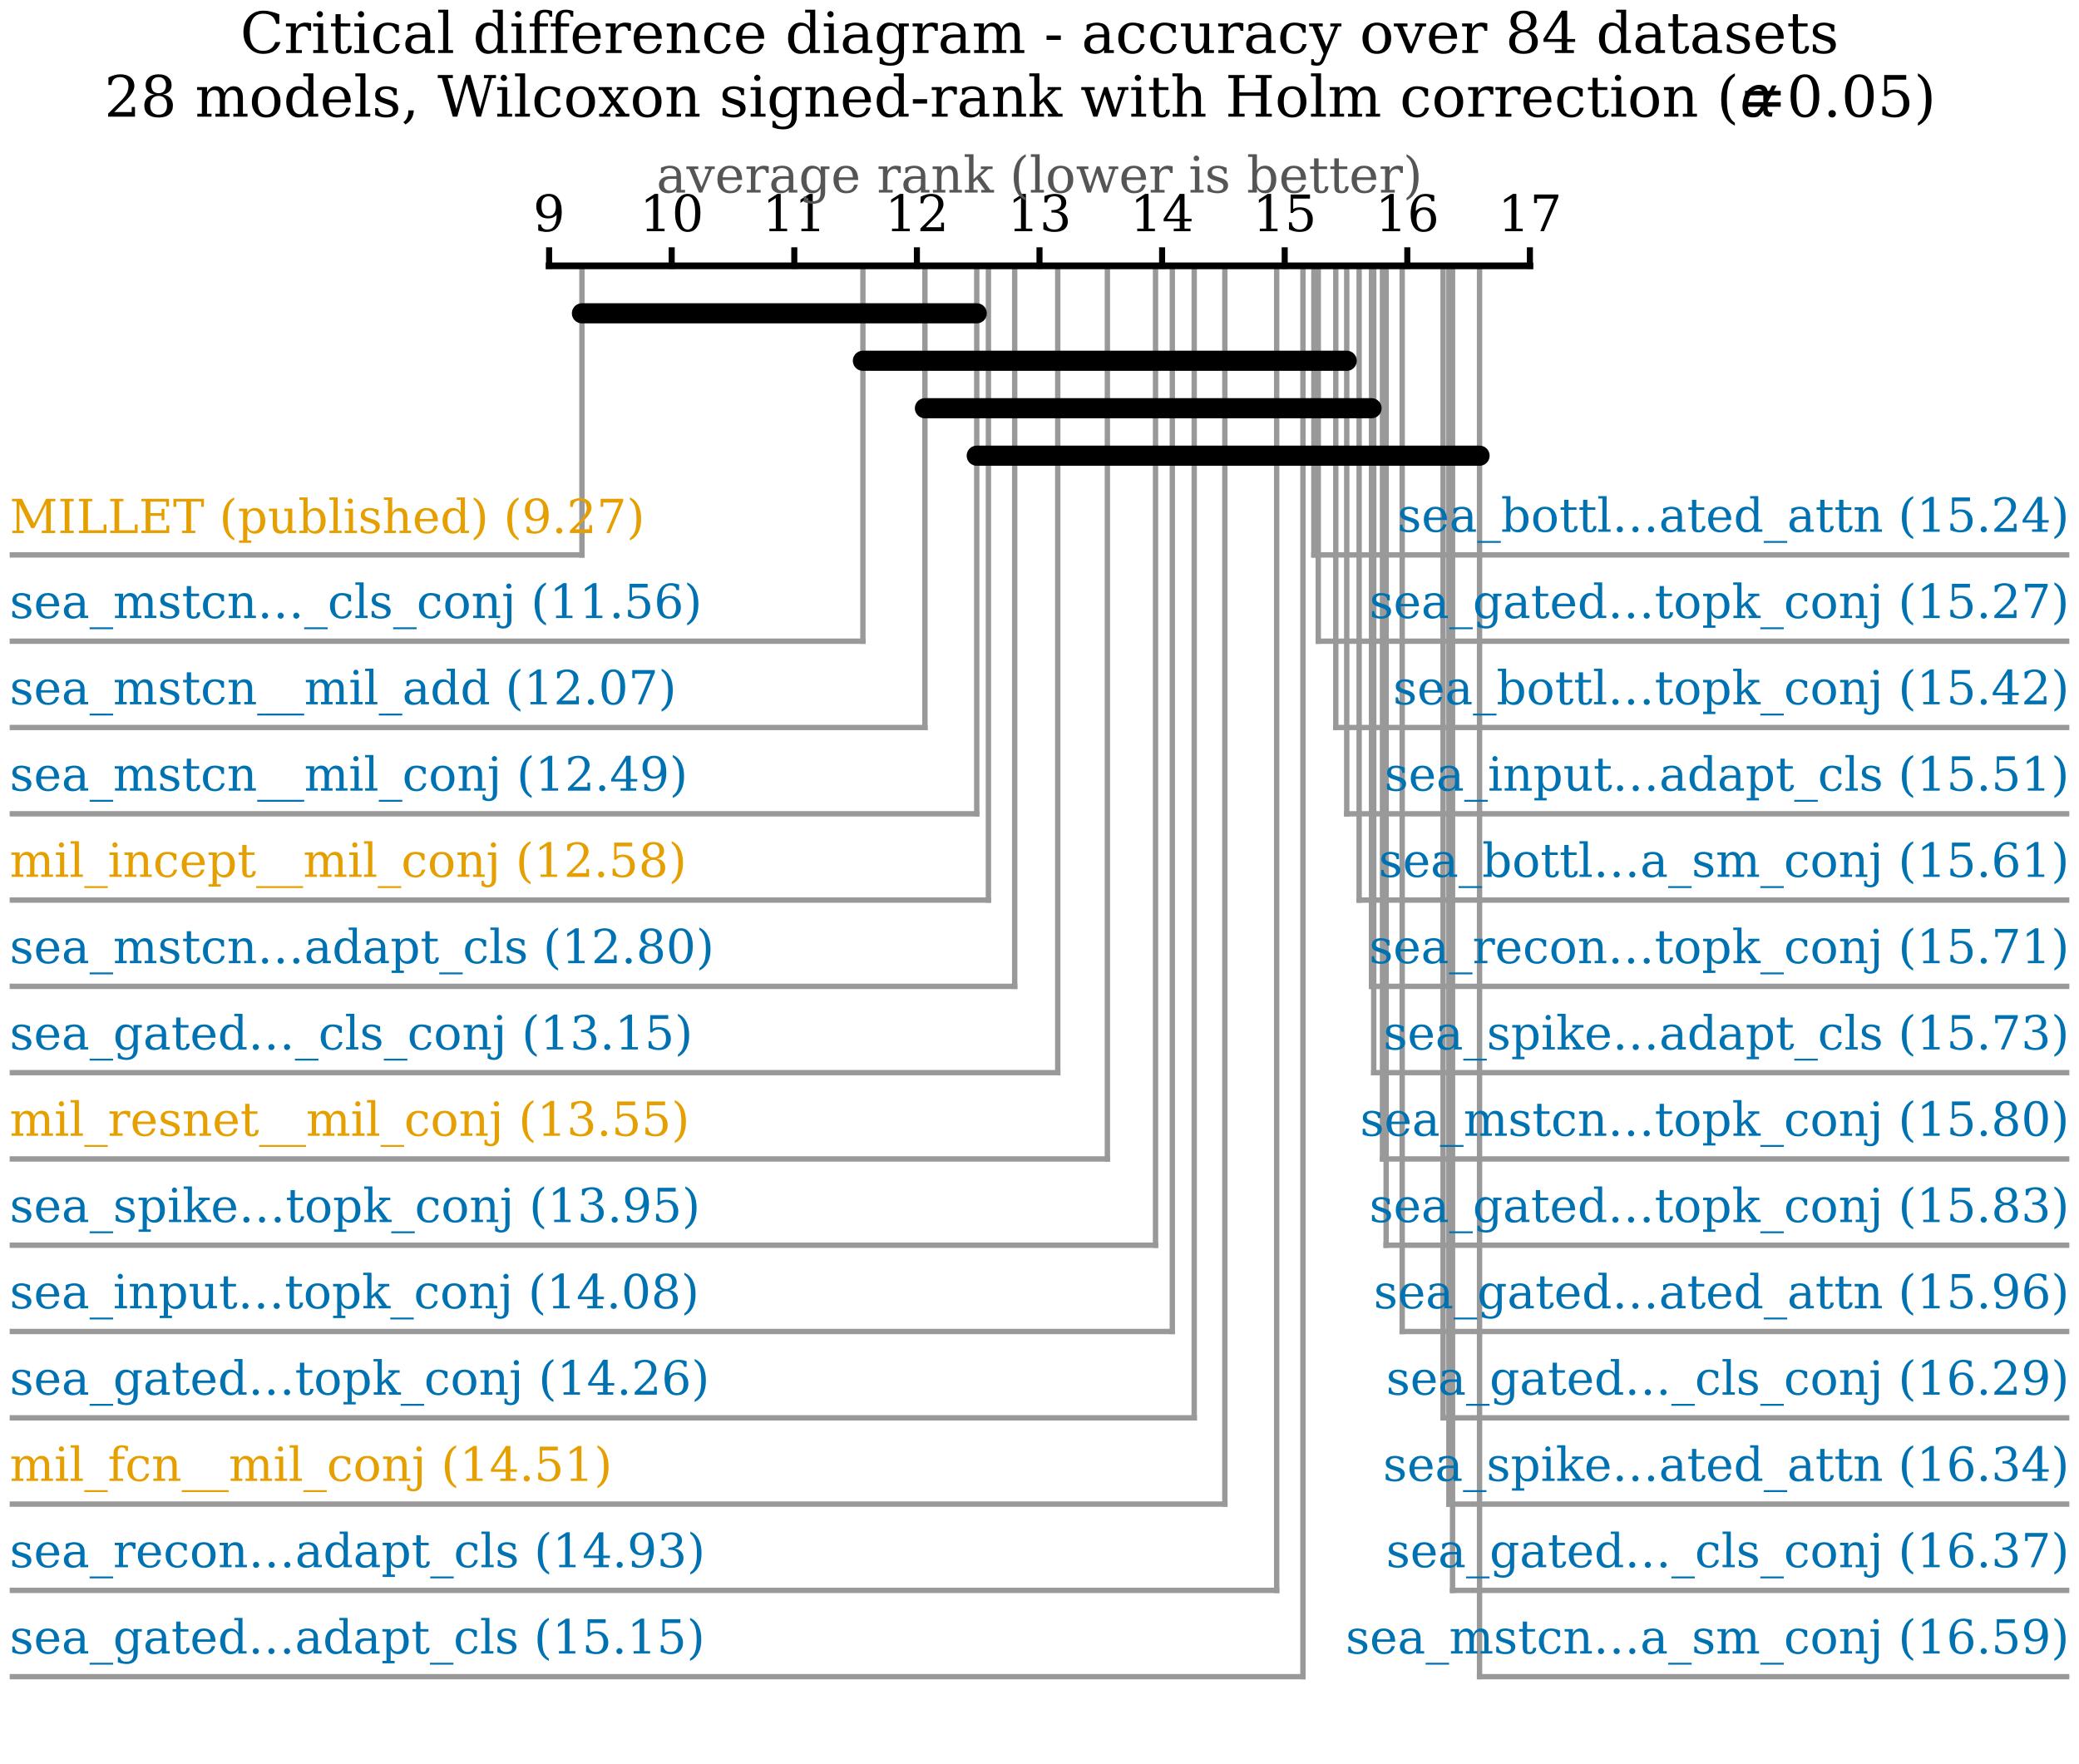
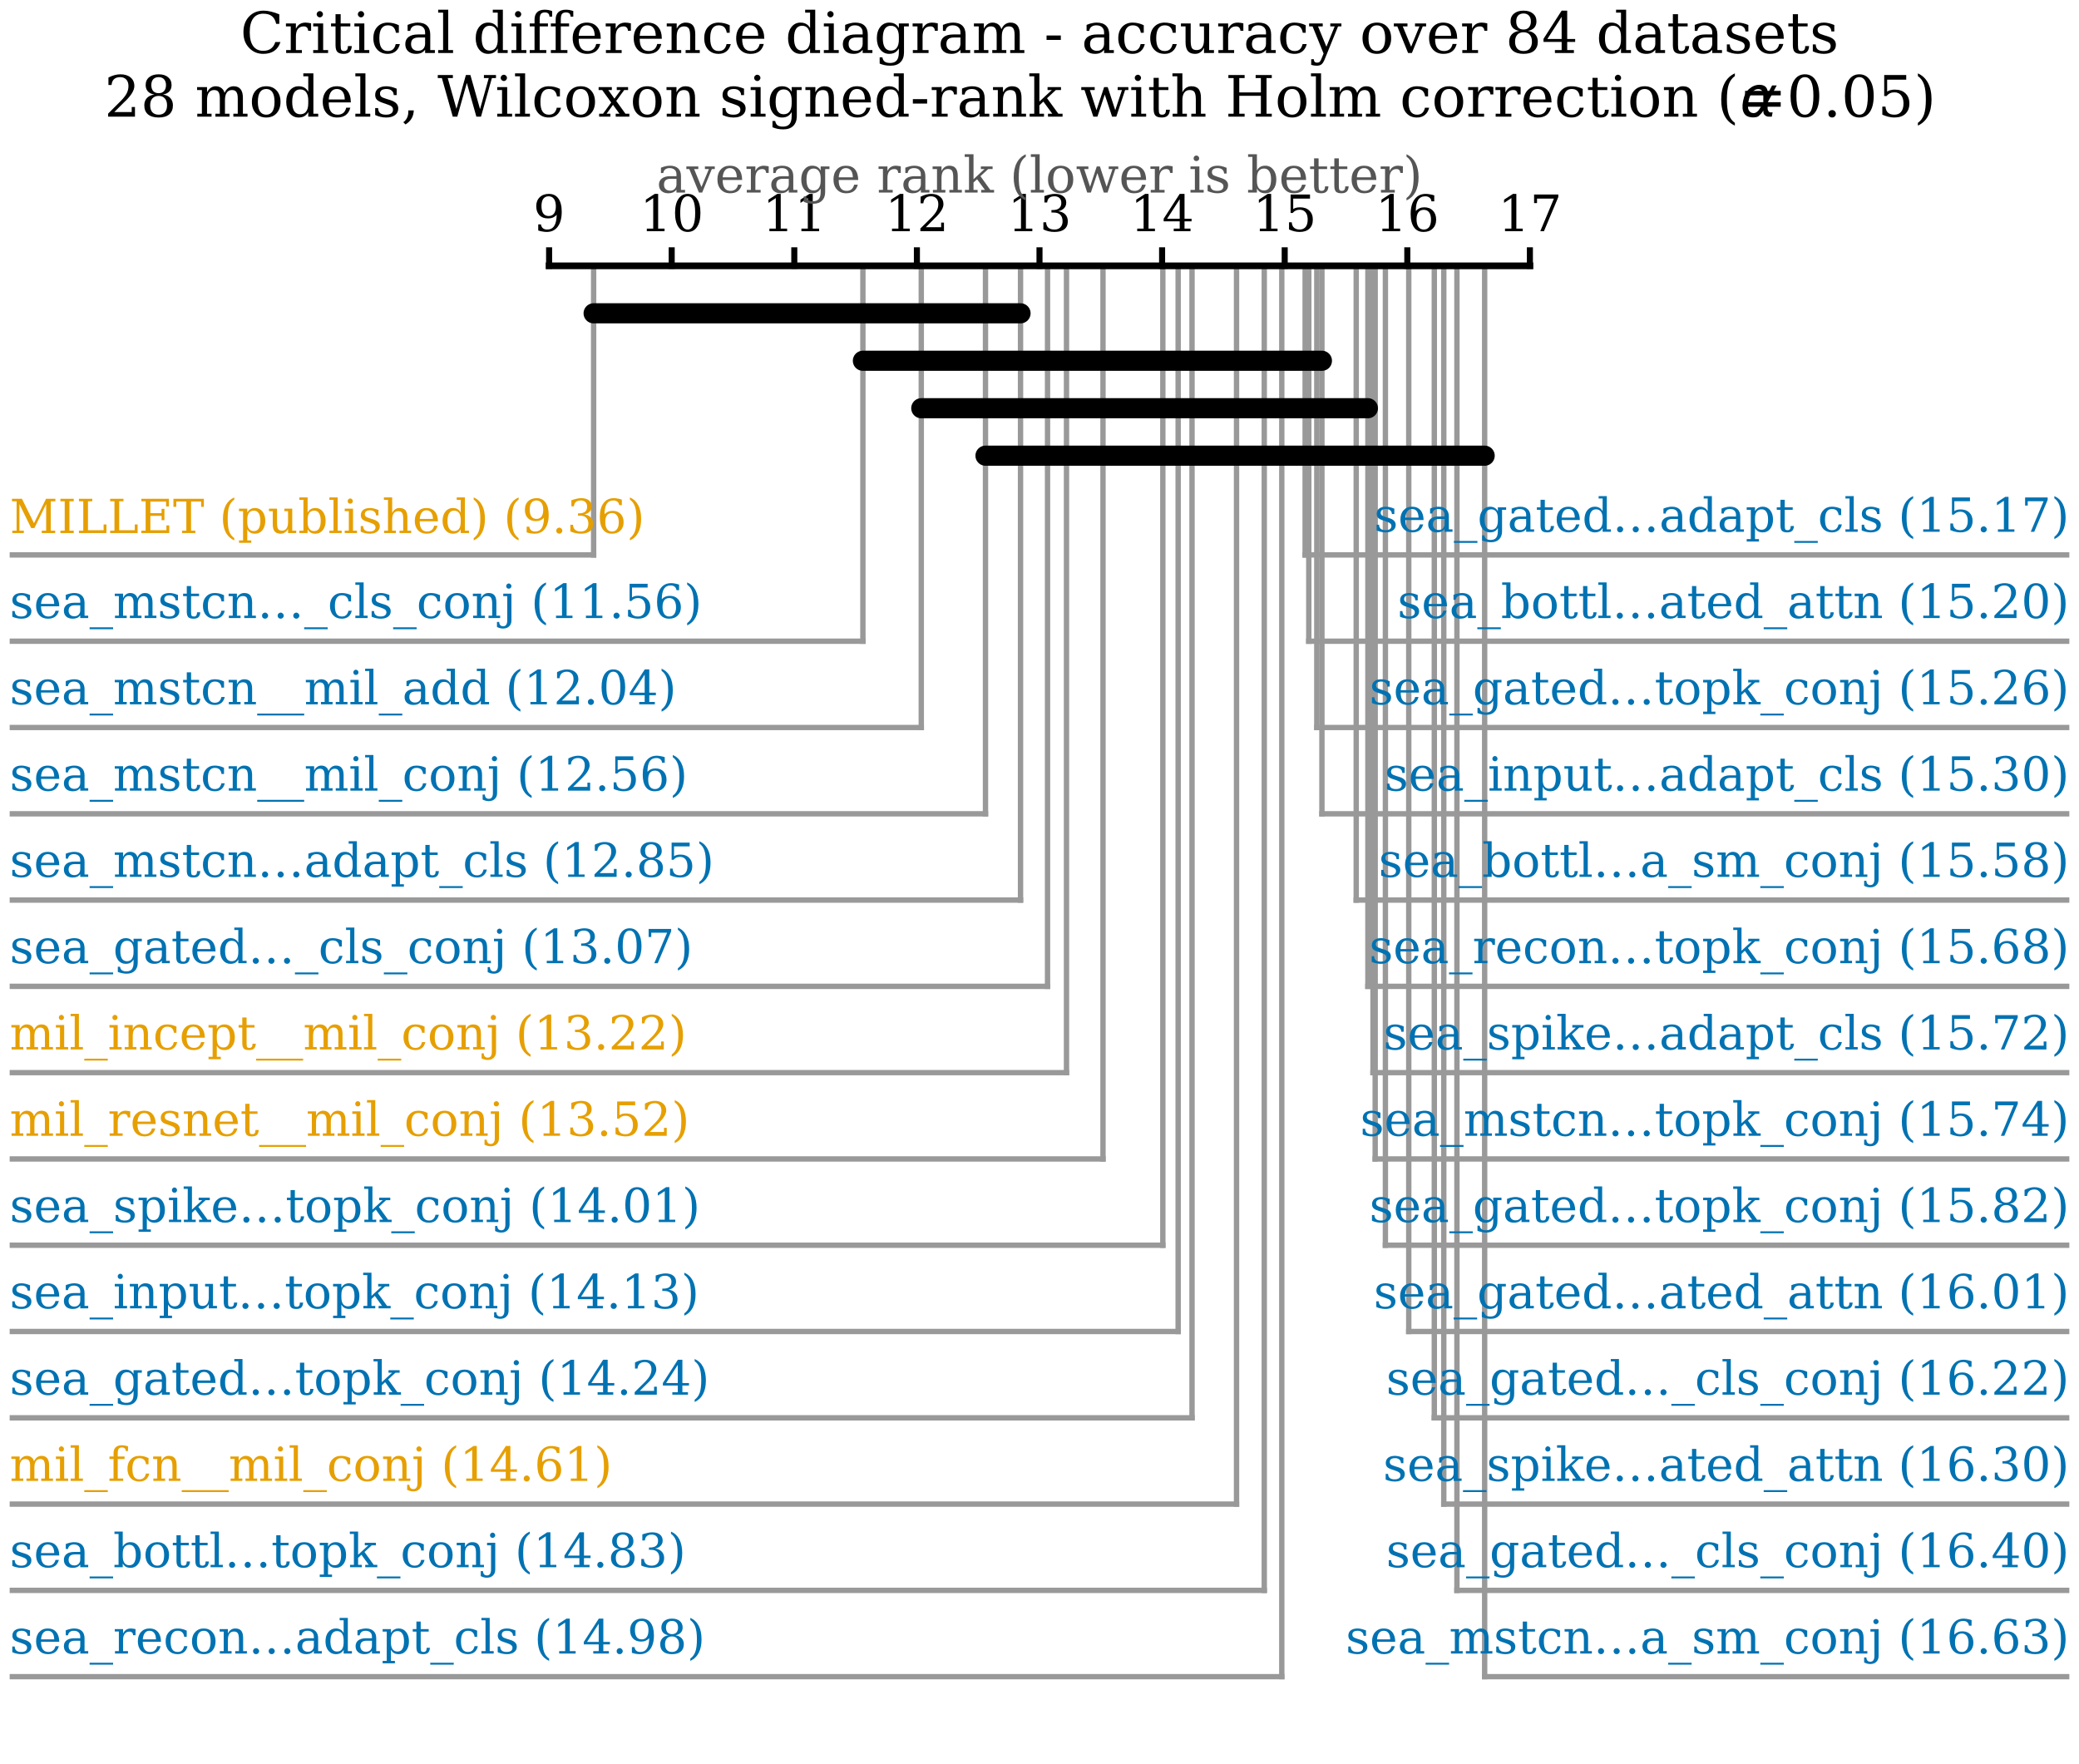
<svg xmlns="http://www.w3.org/2000/svg" width="309.78pt" height="262.817pt" viewBox="0 0 309.78 262.817" version="1.1">
  <defs>
    <style type="text/css">*{stroke-linejoin: round; stroke-linecap: butt}</style>
  </defs>
  <g id="figure_1">
    <g id="patch_1">
      <path d="M 0 262.817  L 309.78 262.817  L 309.78 0  L 0 0  z " style="fill: #ffffff" />
    </g>
    <g id="axes_1">
      <g id="line2d_1">
-         <path d="M 86.712 39.609  L 86.712 82.677  " clip-path="url(#p8769b4355b)" style="fill: none; stroke: #999999; stroke-width: 0.8; stroke-linecap: square" />
+         <path d="M 88.452 39.609  L 88.452 82.677  " clip-path="url(#p0902da78fd)" style="fill: none; stroke: #999999; stroke-width: 0.8; stroke-linecap: square" />
      </g>
      <g id="line2d_2">
-         <path d="M 86.712 82.677  L 1.44 82.677  " clip-path="url(#p8769b4355b)" style="fill: none; stroke: #999999; stroke-width: 0.8; stroke-linecap: square" />
+         <path d="M 88.452 82.677  L 1.44 82.677  " clip-path="url(#p0902da78fd)" style="fill: none; stroke: #999999; stroke-width: 0.8; stroke-linecap: square" />
      </g>
      <g id="line2d_3">
-         <path d="M 128.576 39.609  L 128.576 95.533  " clip-path="url(#p8769b4355b)" style="fill: none; stroke: #999999; stroke-width: 0.8; stroke-linecap: square" />
+         <path d="M 128.576 39.609  L 128.576 95.533  " clip-path="url(#p0902da78fd)" style="fill: none; stroke: #999999; stroke-width: 0.8; stroke-linecap: square" />
      </g>
      <g id="line2d_4">
-         <path d="M 128.576 95.533  L 1.44 95.533  " clip-path="url(#p8769b4355b)" style="fill: none; stroke: #999999; stroke-width: 0.8; stroke-linecap: square" />
+         <path d="M 128.576 95.533  L 1.44 95.533  " clip-path="url(#p0902da78fd)" style="fill: none; stroke: #999999; stroke-width: 0.8; stroke-linecap: square" />
      </g>
      <g id="line2d_5">
-         <path d="M 137.818 39.609  L 137.818 108.389  " clip-path="url(#p8769b4355b)" style="fill: none; stroke: #999999; stroke-width: 0.8; stroke-linecap: square" />
+         <path d="M 137.275 39.609  L 137.275 108.389  " clip-path="url(#p0902da78fd)" style="fill: none; stroke: #999999; stroke-width: 0.8; stroke-linecap: square" />
      </g>
      <g id="line2d_6">
-         <path d="M 137.818 108.389  L 1.44 108.389  " clip-path="url(#p8769b4355b)" style="fill: none; stroke: #999999; stroke-width: 0.8; stroke-linecap: square" />
+         <path d="M 137.275 108.389  L 1.44 108.389  " clip-path="url(#p0902da78fd)" style="fill: none; stroke: #999999; stroke-width: 0.8; stroke-linecap: square" />
      </g>
      <g id="line2d_7">
-         <path d="M 145.539 39.609  L 145.539 121.246  " clip-path="url(#p8769b4355b)" style="fill: none; stroke: #999999; stroke-width: 0.8; stroke-linecap: square" />
+         <path d="M 146.843 39.609  L 146.843 121.246  " clip-path="url(#p0902da78fd)" style="fill: none; stroke: #999999; stroke-width: 0.8; stroke-linecap: square" />
      </g>
      <g id="line2d_8">
-         <path d="M 145.539 121.246  L 1.44 121.246  " clip-path="url(#p8769b4355b)" style="fill: none; stroke: #999999; stroke-width: 0.8; stroke-linecap: square" />
+         <path d="M 146.843 121.246  L 1.44 121.246  " clip-path="url(#p0902da78fd)" style="fill: none; stroke: #999999; stroke-width: 0.8; stroke-linecap: square" />
      </g>
      <g id="line2d_9">
-         <path d="M 147.278 39.609  L 147.278 134.102  " clip-path="url(#p8769b4355b)" style="fill: none; stroke: #999999; stroke-width: 0.8; stroke-linecap: square" />
+         <path d="M 152.063 39.609  L 152.063 134.102  " clip-path="url(#p0902da78fd)" style="fill: none; stroke: #999999; stroke-width: 0.8; stroke-linecap: square" />
      </g>
      <g id="line2d_10">
-         <path d="M 147.278 134.102  L 1.44 134.102  " clip-path="url(#p8769b4355b)" style="fill: none; stroke: #999999; stroke-width: 0.8; stroke-linecap: square" />
+         <path d="M 152.063 134.102  L 1.44 134.102  " clip-path="url(#p0902da78fd)" style="fill: none; stroke: #999999; stroke-width: 0.8; stroke-linecap: square" />
      </g>
      <g id="line2d_11">
-         <path d="M 151.193 39.609  L 151.193 146.958  " clip-path="url(#p8769b4355b)" style="fill: none; stroke: #999999; stroke-width: 0.8; stroke-linecap: square" />
+         <path d="M 156.086 39.609  L 156.086 146.958  " clip-path="url(#p0902da78fd)" style="fill: none; stroke: #999999; stroke-width: 0.8; stroke-linecap: square" />
      </g>
      <g id="line2d_12">
-         <path d="M 151.193 146.958  L 1.44 146.958  " clip-path="url(#p8769b4355b)" style="fill: none; stroke: #999999; stroke-width: 0.8; stroke-linecap: square" />
+         <path d="M 156.086 146.958  L 1.44 146.958  " clip-path="url(#p0902da78fd)" style="fill: none; stroke: #999999; stroke-width: 0.8; stroke-linecap: square" />
      </g>
      <g id="line2d_13">
-         <path d="M 157.608 39.609  L 157.608 159.814  " clip-path="url(#p8769b4355b)" style="fill: none; stroke: #999999; stroke-width: 0.8; stroke-linecap: square" />
+         <path d="M 158.913 39.609  L 158.913 159.814  " clip-path="url(#p0902da78fd)" style="fill: none; stroke: #999999; stroke-width: 0.8; stroke-linecap: square" />
      </g>
      <g id="line2d_14">
-         <path d="M 157.608 159.814  L 1.44 159.814  " clip-path="url(#p8769b4355b)" style="fill: none; stroke: #999999; stroke-width: 0.8; stroke-linecap: square" />
+         <path d="M 158.913 159.814  L 1.44 159.814  " clip-path="url(#p0902da78fd)" style="fill: none; stroke: #999999; stroke-width: 0.8; stroke-linecap: square" />
      </g>
      <g id="line2d_15">
-         <path d="M 165.003 39.609  L 165.003 172.67  " clip-path="url(#p8769b4355b)" style="fill: none; stroke: #999999; stroke-width: 0.8; stroke-linecap: square" />
+         <path d="M 164.35 39.609  L 164.35 172.67  " clip-path="url(#p0902da78fd)" style="fill: none; stroke: #999999; stroke-width: 0.8; stroke-linecap: square" />
      </g>
      <g id="line2d_16">
-         <path d="M 165.003 172.67  L 1.44 172.67  " clip-path="url(#p8769b4355b)" style="fill: none; stroke: #999999; stroke-width: 0.8; stroke-linecap: square" />
+         <path d="M 164.35 172.67  L 1.44 172.67  " clip-path="url(#p0902da78fd)" style="fill: none; stroke: #999999; stroke-width: 0.8; stroke-linecap: square" />
      </g>
      <g id="line2d_17">
-         <path d="M 172.179 39.609  L 172.179 185.526  " clip-path="url(#p8769b4355b)" style="fill: none; stroke: #999999; stroke-width: 0.8; stroke-linecap: square" />
+         <path d="M 173.267 39.609  L 173.267 185.526  " clip-path="url(#p0902da78fd)" style="fill: none; stroke: #999999; stroke-width: 0.8; stroke-linecap: square" />
      </g>
      <g id="line2d_18">
-         <path d="M 172.179 185.526  L 1.44 185.526  " clip-path="url(#p8769b4355b)" style="fill: none; stroke: #999999; stroke-width: 0.8; stroke-linecap: square" />
+         <path d="M 173.267 185.526  L 1.44 185.526  " clip-path="url(#p0902da78fd)" style="fill: none; stroke: #999999; stroke-width: 0.8; stroke-linecap: square" />
      </g>
      <g id="line2d_19">
-         <path d="M 174.68 39.609  L 174.68 198.382  " clip-path="url(#p8769b4355b)" style="fill: none; stroke: #999999; stroke-width: 0.8; stroke-linecap: square" />
+         <path d="M 175.55 39.609  L 175.55 198.382  " clip-path="url(#p0902da78fd)" style="fill: none; stroke: #999999; stroke-width: 0.8; stroke-linecap: square" />
      </g>
      <g id="line2d_20">
-         <path d="M 174.68 198.382  L 1.44 198.382  " clip-path="url(#p8769b4355b)" style="fill: none; stroke: #999999; stroke-width: 0.8; stroke-linecap: square" />
+         <path d="M 175.55 198.382  L 1.44 198.382  " clip-path="url(#p0902da78fd)" style="fill: none; stroke: #999999; stroke-width: 0.8; stroke-linecap: square" />
      </g>
      <g id="line2d_21">
-         <path d="M 177.942 39.609  L 177.942 211.238  " clip-path="url(#p8769b4355b)" style="fill: none; stroke: #999999; stroke-width: 0.8; stroke-linecap: square" />
+         <path d="M 177.616 39.609  L 177.616 211.238  " clip-path="url(#p0902da78fd)" style="fill: none; stroke: #999999; stroke-width: 0.8; stroke-linecap: square" />
      </g>
      <g id="line2d_22">
-         <path d="M 177.942 211.238  L 1.44 211.238  " clip-path="url(#p8769b4355b)" style="fill: none; stroke: #999999; stroke-width: 0.8; stroke-linecap: square" />
+         <path d="M 177.616 211.238  L 1.44 211.238  " clip-path="url(#p0902da78fd)" style="fill: none; stroke: #999999; stroke-width: 0.8; stroke-linecap: square" />
      </g>
      <g id="line2d_23">
-         <path d="M 182.509 39.609  L 182.509 224.094  " clip-path="url(#p8769b4355b)" style="fill: none; stroke: #999999; stroke-width: 0.8; stroke-linecap: square" />
+         <path d="M 184.249 39.609  L 184.249 224.094  " clip-path="url(#p0902da78fd)" style="fill: none; stroke: #999999; stroke-width: 0.8; stroke-linecap: square" />
      </g>
      <g id="line2d_24">
-         <path d="M 182.509 224.094  L 1.44 224.094  " clip-path="url(#p8769b4355b)" style="fill: none; stroke: #999999; stroke-width: 0.8; stroke-linecap: square" />
+         <path d="M 184.249 224.094  L 1.44 224.094  " clip-path="url(#p0902da78fd)" style="fill: none; stroke: #999999; stroke-width: 0.8; stroke-linecap: square" />
      </g>
      <g id="line2d_25">
-         <path d="M 190.23 39.609  L 190.23 236.95  " clip-path="url(#p8769b4355b)" style="fill: none; stroke: #999999; stroke-width: 0.8; stroke-linecap: square" />
+         <path d="M 188.381 39.609  L 188.381 236.95  " clip-path="url(#p0902da78fd)" style="fill: none; stroke: #999999; stroke-width: 0.8; stroke-linecap: square" />
      </g>
      <g id="line2d_26">
-         <path d="M 190.23 236.95  L 1.44 236.95  " clip-path="url(#p8769b4355b)" style="fill: none; stroke: #999999; stroke-width: 0.8; stroke-linecap: square" />
+         <path d="M 188.381 236.95  L 1.44 236.95  " clip-path="url(#p0902da78fd)" style="fill: none; stroke: #999999; stroke-width: 0.8; stroke-linecap: square" />
      </g>
      <g id="line2d_27">
-         <path d="M 194.144 39.609  L 194.144 249.806  " clip-path="url(#p8769b4355b)" style="fill: none; stroke: #999999; stroke-width: 0.8; stroke-linecap: square" />
+         <path d="M 190.991 39.609  L 190.991 249.806  " clip-path="url(#p0902da78fd)" style="fill: none; stroke: #999999; stroke-width: 0.8; stroke-linecap: square" />
      </g>
      <g id="line2d_28">
-         <path d="M 194.144 249.806  L 1.44 249.806  " clip-path="url(#p8769b4355b)" style="fill: none; stroke: #999999; stroke-width: 0.8; stroke-linecap: square" />
+         <path d="M 190.991 249.806  L 1.44 249.806  " clip-path="url(#p0902da78fd)" style="fill: none; stroke: #999999; stroke-width: 0.8; stroke-linecap: square" />
      </g>
      <g id="line2d_29">
-         <path d="M 195.775 39.609  L 195.775 82.677  " clip-path="url(#p8769b4355b)" style="fill: none; stroke: #999999; stroke-width: 0.8; stroke-linecap: square" />
+         <path d="M 194.47 39.609  L 194.47 82.677  " clip-path="url(#p0902da78fd)" style="fill: none; stroke: #999999; stroke-width: 0.8; stroke-linecap: square" />
      </g>
      <g id="line2d_30">
-         <path d="M 195.775 82.677  L 308.34 82.677  " clip-path="url(#p8769b4355b)" style="fill: none; stroke: #999999; stroke-width: 0.8; stroke-linecap: square" />
+         <path d="M 194.47 82.677  L 308.34 82.677  " clip-path="url(#p0902da78fd)" style="fill: none; stroke: #999999; stroke-width: 0.8; stroke-linecap: square" />
      </g>
      <g id="line2d_31">
-         <path d="M 196.428 39.609  L 196.428 95.533  " clip-path="url(#p8769b4355b)" style="fill: none; stroke: #999999; stroke-width: 0.8; stroke-linecap: square" />
+         <path d="M 195.014 39.609  L 195.014 95.533  " clip-path="url(#p0902da78fd)" style="fill: none; stroke: #999999; stroke-width: 0.8; stroke-linecap: square" />
      </g>
      <g id="line2d_32">
-         <path d="M 196.428 95.533  L 308.34 95.533  " clip-path="url(#p8769b4355b)" style="fill: none; stroke: #999999; stroke-width: 0.8; stroke-linecap: square" />
+         <path d="M 195.014 95.533  L 308.34 95.533  " clip-path="url(#p0902da78fd)" style="fill: none; stroke: #999999; stroke-width: 0.8; stroke-linecap: square" />
      </g>
      <g id="line2d_33">
-         <path d="M 199.037 39.609  L 199.037 108.389  " clip-path="url(#p8769b4355b)" style="fill: none; stroke: #999999; stroke-width: 0.8; stroke-linecap: square" />
+         <path d="M 196.21 39.609  L 196.21 108.389  " clip-path="url(#p0902da78fd)" style="fill: none; stroke: #999999; stroke-width: 0.8; stroke-linecap: square" />
      </g>
      <g id="line2d_34">
-         <path d="M 199.037 108.389  L 308.34 108.389  " clip-path="url(#p8769b4355b)" style="fill: none; stroke: #999999; stroke-width: 0.8; stroke-linecap: square" />
+         <path d="M 196.21 108.389  L 308.34 108.389  " clip-path="url(#p0902da78fd)" style="fill: none; stroke: #999999; stroke-width: 0.8; stroke-linecap: square" />
      </g>
      <g id="line2d_35">
-         <path d="M 200.668 39.609  L 200.668 121.246  " clip-path="url(#p8769b4355b)" style="fill: none; stroke: #999999; stroke-width: 0.8; stroke-linecap: square" />
+         <path d="M 196.971 39.609  L 196.971 121.246  " clip-path="url(#p0902da78fd)" style="fill: none; stroke: #999999; stroke-width: 0.8; stroke-linecap: square" />
      </g>
      <g id="line2d_36">
-         <path d="M 200.668 121.246  L 308.34 121.246  " clip-path="url(#p8769b4355b)" style="fill: none; stroke: #999999; stroke-width: 0.8; stroke-linecap: square" />
+         <path d="M 196.971 121.246  L 308.34 121.246  " clip-path="url(#p0902da78fd)" style="fill: none; stroke: #999999; stroke-width: 0.8; stroke-linecap: square" />
      </g>
      <g id="line2d_37">
-         <path d="M 202.517 39.609  L 202.517 134.102  " clip-path="url(#p8769b4355b)" style="fill: none; stroke: #999999; stroke-width: 0.8; stroke-linecap: square" />
+         <path d="M 202.082 39.609  L 202.082 134.102  " clip-path="url(#p0902da78fd)" style="fill: none; stroke: #999999; stroke-width: 0.8; stroke-linecap: square" />
      </g>
      <g id="line2d_38">
-         <path d="M 202.517 134.102  L 308.34 134.102  " clip-path="url(#p8769b4355b)" style="fill: none; stroke: #999999; stroke-width: 0.8; stroke-linecap: square" />
+         <path d="M 202.082 134.102  L 308.34 134.102  " clip-path="url(#p0902da78fd)" style="fill: none; stroke: #999999; stroke-width: 0.8; stroke-linecap: square" />
      </g>
      <g id="line2d_39">
-         <path d="M 204.365 39.609  L 204.365 146.958  " clip-path="url(#p8769b4355b)" style="fill: none; stroke: #999999; stroke-width: 0.8; stroke-linecap: square" />
+         <path d="M 203.822 39.609  L 203.822 146.958  " clip-path="url(#p0902da78fd)" style="fill: none; stroke: #999999; stroke-width: 0.8; stroke-linecap: square" />
      </g>
      <g id="line2d_40">
-         <path d="M 204.365 146.958  L 308.34 146.958  " clip-path="url(#p8769b4355b)" style="fill: none; stroke: #999999; stroke-width: 0.8; stroke-linecap: square" />
+         <path d="M 203.822 146.958  L 308.34 146.958  " clip-path="url(#p0902da78fd)" style="fill: none; stroke: #999999; stroke-width: 0.8; stroke-linecap: square" />
      </g>
      <g id="line2d_41">
-         <path d="M 204.692 39.609  L 204.692 159.814  " clip-path="url(#p8769b4355b)" style="fill: none; stroke: #999999; stroke-width: 0.8; stroke-linecap: square" />
+         <path d="M 204.583 39.609  L 204.583 159.814  " clip-path="url(#p0902da78fd)" style="fill: none; stroke: #999999; stroke-width: 0.8; stroke-linecap: square" />
      </g>
      <g id="line2d_42">
-         <path d="M 204.692 159.814  L 308.34 159.814  " clip-path="url(#p8769b4355b)" style="fill: none; stroke: #999999; stroke-width: 0.8; stroke-linecap: square" />
+         <path d="M 204.583 159.814  L 308.34 159.814  " clip-path="url(#p0902da78fd)" style="fill: none; stroke: #999999; stroke-width: 0.8; stroke-linecap: square" />
      </g>
      <g id="line2d_43">
-         <path d="M 205.997 39.609  L 205.997 172.67  " clip-path="url(#p8769b4355b)" style="fill: none; stroke: #999999; stroke-width: 0.8; stroke-linecap: square" />
+         <path d="M 204.909 39.609  L 204.909 172.67  " clip-path="url(#p0902da78fd)" style="fill: none; stroke: #999999; stroke-width: 0.8; stroke-linecap: square" />
      </g>
      <g id="line2d_44">
-         <path d="M 205.997 172.67  L 308.34 172.67  " clip-path="url(#p8769b4355b)" style="fill: none; stroke: #999999; stroke-width: 0.8; stroke-linecap: square" />
+         <path d="M 204.909 172.67  L 308.34 172.67  " clip-path="url(#p0902da78fd)" style="fill: none; stroke: #999999; stroke-width: 0.8; stroke-linecap: square" />
      </g>
      <g id="line2d_45">
-         <path d="M 206.54 39.609  L 206.54 185.526  " clip-path="url(#p8769b4355b)" style="fill: none; stroke: #999999; stroke-width: 0.8; stroke-linecap: square" />
+         <path d="M 206.431 39.609  L 206.431 185.526  " clip-path="url(#p0902da78fd)" style="fill: none; stroke: #999999; stroke-width: 0.8; stroke-linecap: square" />
      </g>
      <g id="line2d_46">
-         <path d="M 206.54 185.526  L 308.34 185.526  " clip-path="url(#p8769b4355b)" style="fill: none; stroke: #999999; stroke-width: 0.8; stroke-linecap: square" />
+         <path d="M 206.431 185.526  L 308.34 185.526  " clip-path="url(#p0902da78fd)" style="fill: none; stroke: #999999; stroke-width: 0.8; stroke-linecap: square" />
      </g>
      <g id="line2d_47">
-         <path d="M 208.932 39.609  L 208.932 198.382  " clip-path="url(#p8769b4355b)" style="fill: none; stroke: #999999; stroke-width: 0.8; stroke-linecap: square" />
+         <path d="M 209.911 39.609  L 209.911 198.382  " clip-path="url(#p0902da78fd)" style="fill: none; stroke: #999999; stroke-width: 0.8; stroke-linecap: square" />
      </g>
      <g id="line2d_48">
-         <path d="M 208.932 198.382  L 308.34 198.382  " clip-path="url(#p8769b4355b)" style="fill: none; stroke: #999999; stroke-width: 0.8; stroke-linecap: square" />
+         <path d="M 209.911 198.382  L 308.34 198.382  " clip-path="url(#p0902da78fd)" style="fill: none; stroke: #999999; stroke-width: 0.8; stroke-linecap: square" />
      </g>
      <g id="line2d_49">
-         <path d="M 215.022 39.609  L 215.022 211.238  " clip-path="url(#p8769b4355b)" style="fill: none; stroke: #999999; stroke-width: 0.8; stroke-linecap: square" />
+         <path d="M 213.717 39.609  L 213.717 211.238  " clip-path="url(#p0902da78fd)" style="fill: none; stroke: #999999; stroke-width: 0.8; stroke-linecap: square" />
      </g>
      <g id="line2d_50">
-         <path d="M 215.022 211.238  L 308.34 211.238  " clip-path="url(#p8769b4355b)" style="fill: none; stroke: #999999; stroke-width: 0.8; stroke-linecap: square" />
+         <path d="M 213.717 211.238  L 308.34 211.238  " clip-path="url(#p0902da78fd)" style="fill: none; stroke: #999999; stroke-width: 0.8; stroke-linecap: square" />
      </g>
      <g id="line2d_51">
-         <path d="M 215.892 39.609  L 215.892 224.094  " clip-path="url(#p8769b4355b)" style="fill: none; stroke: #999999; stroke-width: 0.8; stroke-linecap: square" />
+         <path d="M 215.13 39.609  L 215.13 224.094  " clip-path="url(#p0902da78fd)" style="fill: none; stroke: #999999; stroke-width: 0.8; stroke-linecap: square" />
      </g>
      <g id="line2d_52">
-         <path d="M 215.892 224.094  L 308.34 224.094  " clip-path="url(#p8769b4355b)" style="fill: none; stroke: #999999; stroke-width: 0.8; stroke-linecap: square" />
+         <path d="M 215.13 224.094  L 308.34 224.094  " clip-path="url(#p0902da78fd)" style="fill: none; stroke: #999999; stroke-width: 0.8; stroke-linecap: square" />
      </g>
      <g id="line2d_53">
-         <path d="M 216.435 39.609  L 216.435 236.95  " clip-path="url(#p8769b4355b)" style="fill: none; stroke: #999999; stroke-width: 0.8; stroke-linecap: square" />
+         <path d="M 217.088 39.609  L 217.088 236.95  " clip-path="url(#p0902da78fd)" style="fill: none; stroke: #999999; stroke-width: 0.8; stroke-linecap: square" />
      </g>
      <g id="line2d_54">
-         <path d="M 216.435 236.95  L 308.34 236.95  " clip-path="url(#p8769b4355b)" style="fill: none; stroke: #999999; stroke-width: 0.8; stroke-linecap: square" />
+         <path d="M 217.088 236.95  L 308.34 236.95  " clip-path="url(#p0902da78fd)" style="fill: none; stroke: #999999; stroke-width: 0.8; stroke-linecap: square" />
      </g>
      <g id="line2d_55">
-         <path d="M 220.459 39.609  L 220.459 249.806  " clip-path="url(#p8769b4355b)" style="fill: none; stroke: #999999; stroke-width: 0.8; stroke-linecap: square" />
+         <path d="M 221.22 39.609  L 221.22 249.806  " clip-path="url(#p0902da78fd)" style="fill: none; stroke: #999999; stroke-width: 0.8; stroke-linecap: square" />
      </g>
      <g id="line2d_56">
-         <path d="M 220.459 249.806  L 308.34 249.806  " clip-path="url(#p8769b4355b)" style="fill: none; stroke: #999999; stroke-width: 0.8; stroke-linecap: square" />
+         <path d="M 221.22 249.806  L 308.34 249.806  " clip-path="url(#p0902da78fd)" style="fill: none; stroke: #999999; stroke-width: 0.8; stroke-linecap: square" />
      </g>
      <g id="line2d_57">
-         <path d="M 81.819 39.609  L 227.961 39.609  " clip-path="url(#p8769b4355b)" style="fill: none; stroke: #000000; stroke-linecap: square" />
+         <path d="M 81.819 39.609  L 227.961 39.609  " clip-path="url(#p0902da78fd)" style="fill: none; stroke: #000000; stroke-linecap: square" />
      </g>
      <g id="line2d_58">
-         <path d="M 81.819 39.609  L 81.819 37.295  " clip-path="url(#p8769b4355b)" style="fill: none; stroke: #000000; stroke-width: 0.9; stroke-linecap: square" />
+         <path d="M 81.819 39.609  L 81.819 37.295  " clip-path="url(#p0902da78fd)" style="fill: none; stroke: #000000; stroke-width: 0.9; stroke-linecap: square" />
      </g>
      <g id="text_1">
        <text style="font: 7.5px 'DejaVu Serif', 'Times New Roman', 'Times', 'Computer Modern Roman', serif; text-anchor: middle" x="81.819" y="34.45" transform="rotate(-0 81.81857 34.4499)">9</text>
      </g>
      <g id="line2d_59">
-         <path d="M 100.086 39.609  L 100.086 37.295  " clip-path="url(#p8769b4355b)" style="fill: none; stroke: #000000; stroke-width: 0.9; stroke-linecap: square" />
+         <path d="M 100.086 39.609  L 100.086 37.295  " clip-path="url(#p0902da78fd)" style="fill: none; stroke: #000000; stroke-width: 0.9; stroke-linecap: square" />
      </g>
      <g id="text_2">
        <text style="font: 7.5px 'DejaVu Serif', 'Times New Roman', 'Times', 'Computer Modern Roman', serif; text-anchor: middle" x="100.086" y="34.45" transform="rotate(-0 100.0864 34.4499)">10</text>
      </g>
      <g id="line2d_60">
-         <path d="M 118.354 39.609  L 118.354 37.295  " clip-path="url(#p8769b4355b)" style="fill: none; stroke: #000000; stroke-width: 0.9; stroke-linecap: square" />
+         <path d="M 118.354 39.609  L 118.354 37.295  " clip-path="url(#p0902da78fd)" style="fill: none; stroke: #000000; stroke-width: 0.9; stroke-linecap: square" />
      </g>
      <g id="text_3">
        <text style="font: 7.5px 'DejaVu Serif', 'Times New Roman', 'Times', 'Computer Modern Roman', serif; text-anchor: middle" x="118.354" y="34.45" transform="rotate(-0 118.3543 34.4499)">11</text>
      </g>
      <g id="line2d_61">
-         <path d="M 136.622 39.609  L 136.622 37.295  " clip-path="url(#p8769b4355b)" style="fill: none; stroke: #000000; stroke-width: 0.9; stroke-linecap: square" />
+         <path d="M 136.622 39.609  L 136.622 37.295  " clip-path="url(#p0902da78fd)" style="fill: none; stroke: #000000; stroke-width: 0.9; stroke-linecap: square" />
      </g>
      <g id="text_4">
        <text style="font: 7.5px 'DejaVu Serif', 'Times New Roman', 'Times', 'Computer Modern Roman', serif; text-anchor: middle" x="136.622" y="34.45" transform="rotate(-0 136.6221 34.4499)">12</text>
      </g>
      <g id="line2d_62">
-         <path d="M 154.89 39.609  L 154.89 37.295  " clip-path="url(#p8769b4355b)" style="fill: none; stroke: #000000; stroke-width: 0.9; stroke-linecap: square" />
+         <path d="M 154.89 39.609  L 154.89 37.295  " clip-path="url(#p0902da78fd)" style="fill: none; stroke: #000000; stroke-width: 0.9; stroke-linecap: square" />
      </g>
      <g id="text_5">
        <text style="font: 7.5px 'DejaVu Serif', 'Times New Roman', 'Times', 'Computer Modern Roman', serif; text-anchor: middle" x="154.89" y="34.45" transform="rotate(-0 154.89 34.4499)">13</text>
      </g>
      <g id="line2d_63">
-         <path d="M 173.158 39.609  L 173.158 37.295  " clip-path="url(#p8769b4355b)" style="fill: none; stroke: #000000; stroke-width: 0.9; stroke-linecap: square" />
+         <path d="M 173.158 39.609  L 173.158 37.295  " clip-path="url(#p0902da78fd)" style="fill: none; stroke: #000000; stroke-width: 0.9; stroke-linecap: square" />
      </g>
      <g id="text_6">
        <text style="font: 7.5px 'DejaVu Serif', 'Times New Roman', 'Times', 'Computer Modern Roman', serif; text-anchor: middle" x="173.158" y="34.45" transform="rotate(-0 173.1579 34.4499)">14</text>
      </g>
      <g id="line2d_64">
-         <path d="M 191.426 39.609  L 191.426 37.295  " clip-path="url(#p8769b4355b)" style="fill: none; stroke: #000000; stroke-width: 0.9; stroke-linecap: square" />
+         <path d="M 191.426 39.609  L 191.426 37.295  " clip-path="url(#p0902da78fd)" style="fill: none; stroke: #000000; stroke-width: 0.9; stroke-linecap: square" />
      </g>
      <g id="text_7">
        <text style="font: 7.5px 'DejaVu Serif', 'Times New Roman', 'Times', 'Computer Modern Roman', serif; text-anchor: middle" x="191.426" y="34.45" transform="rotate(-0 191.4257 34.4499)">15</text>
      </g>
      <g id="line2d_65">
-         <path d="M 209.694 39.609  L 209.694 37.295  " clip-path="url(#p8769b4355b)" style="fill: none; stroke: #000000; stroke-width: 0.9; stroke-linecap: square" />
+         <path d="M 209.694 39.609  L 209.694 37.295  " clip-path="url(#p0902da78fd)" style="fill: none; stroke: #000000; stroke-width: 0.9; stroke-linecap: square" />
      </g>
      <g id="text_8">
        <text style="font: 7.5px 'DejaVu Serif', 'Times New Roman', 'Times', 'Computer Modern Roman', serif; text-anchor: middle" x="209.694" y="34.45" transform="rotate(-0 209.6936 34.4499)">16</text>
      </g>
      <g id="line2d_66">
-         <path d="M 227.961 39.609  L 227.961 37.295  " clip-path="url(#p8769b4355b)" style="fill: none; stroke: #000000; stroke-width: 0.9; stroke-linecap: square" />
+         <path d="M 227.961 39.609  L 227.961 37.295  " clip-path="url(#p0902da78fd)" style="fill: none; stroke: #000000; stroke-width: 0.9; stroke-linecap: square" />
      </g>
      <g id="text_9">
        <text style="font: 7.5px 'DejaVu Serif', 'Times New Roman', 'Times', 'Computer Modern Roman', serif; text-anchor: middle" x="227.961" y="34.45" transform="rotate(-0 227.9614 34.4499)">17</text>
      </g>
      <g id="text_10">
        <text style="fill: #555555; font: 7.5px 'DejaVu Serif', 'Times New Roman', 'Times', 'Computer Modern Roman', serif; text-anchor: middle" x="154.89" y="28.687" transform="rotate(-0 154.89 28.68659)">average rank (lower is better)</text>
      </g>
      <g id="text_11">
-         <text style="fill: #e69f00; font: 7px 'DejaVu Serif', 'Times New Roman', 'Times', 'Computer Modern Roman', serif; text-anchor: start" x="1.44" y="79.422" transform="rotate(-0 1.44 79.42163)">MILLET (published) (9.27)</text>
+         <text style="fill: #e69f00; font: 7px 'DejaVu Serif', 'Times New Roman', 'Times', 'Computer Modern Roman', serif; text-anchor: start" x="1.44" y="79.422" transform="rotate(-0 1.44 79.42163)">MILLET (published) (9.36)</text>
      </g>
      <g id="text_12">
        <text style="fill: #0072b2; font: 7px 'DejaVu Serif', 'Times New Roman', 'Times', 'Computer Modern Roman', serif; text-anchor: start" x="1.44" y="92.083" transform="rotate(-0 1.44 92.08303)">sea_mstcn…_cls_conj (11.56)</text>
      </g>
      <g id="text_13">
-         <text style="fill: #0072b2; font: 7px 'DejaVu Serif', 'Times New Roman', 'Times', 'Computer Modern Roman', serif; text-anchor: start" x="1.44" y="104.939" transform="rotate(-0 1.44 104.9391)">sea_mstcn__mil_add (12.07)</text>
+         <text style="fill: #0072b2; font: 7px 'DejaVu Serif', 'Times New Roman', 'Times', 'Computer Modern Roman', serif; text-anchor: start" x="1.44" y="104.939" transform="rotate(-0 1.44 104.9391)">sea_mstcn__mil_add (12.04)</text>
      </g>
      <g id="text_14">
-         <text style="fill: #0072b2; font: 7px 'DejaVu Serif', 'Times New Roman', 'Times', 'Computer Modern Roman', serif; text-anchor: start" x="1.44" y="117.795" transform="rotate(-0 1.44 117.7952)">sea_mstcn__mil_conj (12.49)</text>
+         <text style="fill: #0072b2; font: 7px 'DejaVu Serif', 'Times New Roman', 'Times', 'Computer Modern Roman', serif; text-anchor: start" x="1.44" y="117.795" transform="rotate(-0 1.44 117.7952)">sea_mstcn__mil_conj (12.56)</text>
      </g>
      <g id="text_15">
-         <text style="fill: #e69f00; font: 7px 'DejaVu Serif', 'Times New Roman', 'Times', 'Computer Modern Roman', serif; text-anchor: start" x="1.44" y="130.651" transform="rotate(-0 1.44 130.6513)">mil_incept__mil_conj (12.58)</text>
+         <text style="fill: #0072b2; font: 7px 'DejaVu Serif', 'Times New Roman', 'Times', 'Computer Modern Roman', serif; text-anchor: start" x="1.44" y="130.651" transform="rotate(-0 1.44 130.6513)">sea_mstcn…adapt_cls (12.85)</text>
      </g>
      <g id="text_16">
-         <text style="fill: #0072b2; font: 7px 'DejaVu Serif', 'Times New Roman', 'Times', 'Computer Modern Roman', serif; text-anchor: start" x="1.44" y="143.507" transform="rotate(-0 1.44 143.5074)">sea_mstcn…adapt_cls (12.80)</text>
+         <text style="fill: #0072b2; font: 7px 'DejaVu Serif', 'Times New Roman', 'Times', 'Computer Modern Roman', serif; text-anchor: start" x="1.44" y="143.507" transform="rotate(-0 1.44 143.5074)">sea_gated…_cls_conj (13.07)</text>
      </g>
      <g id="text_17">
-         <text style="fill: #0072b2; font: 7px 'DejaVu Serif', 'Times New Roman', 'Times', 'Computer Modern Roman', serif; text-anchor: start" x="1.44" y="156.363" transform="rotate(-0 1.44 156.3635)">sea_gated…_cls_conj (13.15)</text>
+         <text style="fill: #e69f00; font: 7px 'DejaVu Serif', 'Times New Roman', 'Times', 'Computer Modern Roman', serif; text-anchor: start" x="1.44" y="156.363" transform="rotate(-0 1.44 156.3635)">mil_incept__mil_conj (13.22)</text>
      </g>
      <g id="text_18">
-         <text style="fill: #e69f00; font: 7px 'DejaVu Serif', 'Times New Roman', 'Times', 'Computer Modern Roman', serif; text-anchor: start" x="1.44" y="169.22" transform="rotate(-0 1.44 169.2195)">mil_resnet__mil_conj (13.55)</text>
+         <text style="fill: #e69f00; font: 7px 'DejaVu Serif', 'Times New Roman', 'Times', 'Computer Modern Roman', serif; text-anchor: start" x="1.44" y="169.22" transform="rotate(-0 1.44 169.2195)">mil_resnet__mil_conj (13.52)</text>
      </g>
      <g id="text_19">
-         <text style="fill: #0072b2; font: 7px 'DejaVu Serif', 'Times New Roman', 'Times', 'Computer Modern Roman', serif; text-anchor: start" x="1.44" y="182.076" transform="rotate(-0 1.44 182.0756)">sea_spike…topk_conj (13.95)</text>
+         <text style="fill: #0072b2; font: 7px 'DejaVu Serif', 'Times New Roman', 'Times', 'Computer Modern Roman', serif; text-anchor: start" x="1.44" y="182.076" transform="rotate(-0 1.44 182.0756)">sea_spike…topk_conj (14.01)</text>
      </g>
      <g id="text_20">
-         <text style="fill: #0072b2; font: 7px 'DejaVu Serif', 'Times New Roman', 'Times', 'Computer Modern Roman', serif; text-anchor: start" x="1.44" y="194.932" transform="rotate(-0 1.44 194.9317)">sea_input…topk_conj (14.08)</text>
+         <text style="fill: #0072b2; font: 7px 'DejaVu Serif', 'Times New Roman', 'Times', 'Computer Modern Roman', serif; text-anchor: start" x="1.44" y="194.932" transform="rotate(-0 1.44 194.9317)">sea_input…topk_conj (14.13)</text>
      </g>
      <g id="text_21">
-         <text style="fill: #0072b2; font: 7px 'DejaVu Serif', 'Times New Roman', 'Times', 'Computer Modern Roman', serif; text-anchor: start" x="1.44" y="207.788" transform="rotate(-0 1.44 207.7878)">sea_gated…topk_conj (14.26)</text>
+         <text style="fill: #0072b2; font: 7px 'DejaVu Serif', 'Times New Roman', 'Times', 'Computer Modern Roman', serif; text-anchor: start" x="1.44" y="207.788" transform="rotate(-0 1.44 207.7878)">sea_gated…topk_conj (14.24)</text>
      </g>
      <g id="text_22">
-         <text style="fill: #e69f00; font: 7px 'DejaVu Serif', 'Times New Roman', 'Times', 'Computer Modern Roman', serif; text-anchor: start" x="1.44" y="220.644" transform="rotate(-0 1.44 220.6439)">mil_fcn__mil_conj (14.51)</text>
+         <text style="fill: #e69f00; font: 7px 'DejaVu Serif', 'Times New Roman', 'Times', 'Computer Modern Roman', serif; text-anchor: start" x="1.44" y="220.644" transform="rotate(-0 1.44 220.6439)">mil_fcn__mil_conj (14.61)</text>
      </g>
      <g id="text_23">
-         <text style="fill: #0072b2; font: 7px 'DejaVu Serif', 'Times New Roman', 'Times', 'Computer Modern Roman', serif; text-anchor: start" x="1.44" y="233.5" transform="rotate(-0 1.44 233.5)">sea_recon…adapt_cls (14.93)</text>
+         <text style="fill: #0072b2; font: 7px 'DejaVu Serif', 'Times New Roman', 'Times', 'Computer Modern Roman', serif; text-anchor: start" x="1.44" y="233.5" transform="rotate(-0 1.44 233.5)">sea_bottl…topk_conj (14.83)</text>
      </g>
      <g id="text_24">
-         <text style="fill: #0072b2; font: 7px 'DejaVu Serif', 'Times New Roman', 'Times', 'Computer Modern Roman', serif; text-anchor: start" x="1.44" y="246.356" transform="rotate(-0 1.44 246.3561)">sea_gated…adapt_cls (15.15)</text>
+         <text style="fill: #0072b2; font: 7px 'DejaVu Serif', 'Times New Roman', 'Times', 'Computer Modern Roman', serif; text-anchor: start" x="1.44" y="246.356" transform="rotate(-0 1.44 246.3561)">sea_recon…adapt_cls (14.98)</text>
      </g>
      <g id="text_25">
-         <text style="fill: #0072b2; font: 7px 'DejaVu Serif', 'Times New Roman', 'Times', 'Computer Modern Roman', serif; text-anchor: end" x="308.34" y="79.227" transform="rotate(-0 308.34 79.22694)">sea_bottl…ated_attn (15.24)</text>
+         <text style="fill: #0072b2; font: 7px 'DejaVu Serif', 'Times New Roman', 'Times', 'Computer Modern Roman', serif; text-anchor: end" x="308.34" y="79.227" transform="rotate(-0 308.34 79.22694)">sea_gated…adapt_cls (15.17)</text>
      </g>
      <g id="text_26">
-         <text style="fill: #0072b2; font: 7px 'DejaVu Serif', 'Times New Roman', 'Times', 'Computer Modern Roman', serif; text-anchor: end" x="308.34" y="92.083" transform="rotate(-0 308.34 92.08303)">sea_gated…topk_conj (15.27)</text>
+         <text style="fill: #0072b2; font: 7px 'DejaVu Serif', 'Times New Roman', 'Times', 'Computer Modern Roman', serif; text-anchor: end" x="308.34" y="92.083" transform="rotate(-0 308.34 92.08303)">sea_bottl…ated_attn (15.20)</text>
      </g>
      <g id="text_27">
-         <text style="fill: #0072b2; font: 7px 'DejaVu Serif', 'Times New Roman', 'Times', 'Computer Modern Roman', serif; text-anchor: end" x="308.34" y="104.939" transform="rotate(-0 308.34 104.9391)">sea_bottl…topk_conj (15.42)</text>
+         <text style="fill: #0072b2; font: 7px 'DejaVu Serif', 'Times New Roman', 'Times', 'Computer Modern Roman', serif; text-anchor: end" x="308.34" y="104.939" transform="rotate(-0 308.34 104.9391)">sea_gated…topk_conj (15.26)</text>
      </g>
      <g id="text_28">
-         <text style="fill: #0072b2; font: 7px 'DejaVu Serif', 'Times New Roman', 'Times', 'Computer Modern Roman', serif; text-anchor: end" x="308.34" y="117.795" transform="rotate(-0 308.34 117.7952)">sea_input…adapt_cls (15.51)</text>
+         <text style="fill: #0072b2; font: 7px 'DejaVu Serif', 'Times New Roman', 'Times', 'Computer Modern Roman', serif; text-anchor: end" x="308.34" y="117.795" transform="rotate(-0 308.34 117.7952)">sea_input…adapt_cls (15.30)</text>
      </g>
      <g id="text_29">
-         <text style="fill: #0072b2; font: 7px 'DejaVu Serif', 'Times New Roman', 'Times', 'Computer Modern Roman', serif; text-anchor: end" x="308.34" y="130.651" transform="rotate(-0 308.34 130.6513)">sea_bottl…a_sm_conj (15.61)</text>
+         <text style="fill: #0072b2; font: 7px 'DejaVu Serif', 'Times New Roman', 'Times', 'Computer Modern Roman', serif; text-anchor: end" x="308.34" y="130.651" transform="rotate(-0 308.34 130.6513)">sea_bottl…a_sm_conj (15.58)</text>
      </g>
      <g id="text_30">
-         <text style="fill: #0072b2; font: 7px 'DejaVu Serif', 'Times New Roman', 'Times', 'Computer Modern Roman', serif; text-anchor: end" x="308.34" y="143.507" transform="rotate(-0 308.34 143.5074)">sea_recon…topk_conj (15.71)</text>
+         <text style="fill: #0072b2; font: 7px 'DejaVu Serif', 'Times New Roman', 'Times', 'Computer Modern Roman', serif; text-anchor: end" x="308.34" y="143.507" transform="rotate(-0 308.34 143.5074)">sea_recon…topk_conj (15.68)</text>
      </g>
      <g id="text_31">
-         <text style="fill: #0072b2; font: 7px 'DejaVu Serif', 'Times New Roman', 'Times', 'Computer Modern Roman', serif; text-anchor: end" x="308.34" y="156.363" transform="rotate(-0 308.34 156.3635)">sea_spike…adapt_cls (15.73)</text>
+         <text style="fill: #0072b2; font: 7px 'DejaVu Serif', 'Times New Roman', 'Times', 'Computer Modern Roman', serif; text-anchor: end" x="308.34" y="156.363" transform="rotate(-0 308.34 156.3635)">sea_spike…adapt_cls (15.72)</text>
      </g>
      <g id="text_32">
-         <text style="fill: #0072b2; font: 7px 'DejaVu Serif', 'Times New Roman', 'Times', 'Computer Modern Roman', serif; text-anchor: end" x="308.34" y="169.22" transform="rotate(-0 308.34 169.2195)">sea_mstcn…topk_conj (15.80)</text>
+         <text style="fill: #0072b2; font: 7px 'DejaVu Serif', 'Times New Roman', 'Times', 'Computer Modern Roman', serif; text-anchor: end" x="308.34" y="169.22" transform="rotate(-0 308.34 169.2195)">sea_mstcn…topk_conj (15.74)</text>
      </g>
      <g id="text_33">
-         <text style="fill: #0072b2; font: 7px 'DejaVu Serif', 'Times New Roman', 'Times', 'Computer Modern Roman', serif; text-anchor: end" x="308.34" y="182.076" transform="rotate(-0 308.34 182.0756)">sea_gated…topk_conj (15.83)</text>
+         <text style="fill: #0072b2; font: 7px 'DejaVu Serif', 'Times New Roman', 'Times', 'Computer Modern Roman', serif; text-anchor: end" x="308.34" y="182.076" transform="rotate(-0 308.34 182.0756)">sea_gated…topk_conj (15.82)</text>
      </g>
      <g id="text_34">
-         <text style="fill: #0072b2; font: 7px 'DejaVu Serif', 'Times New Roman', 'Times', 'Computer Modern Roman', serif; text-anchor: end" x="308.34" y="194.932" transform="rotate(-0 308.34 194.9317)">sea_gated…ated_attn (15.96)</text>
+         <text style="fill: #0072b2; font: 7px 'DejaVu Serif', 'Times New Roman', 'Times', 'Computer Modern Roman', serif; text-anchor: end" x="308.34" y="194.932" transform="rotate(-0 308.34 194.9317)">sea_gated…ated_attn (16.01)</text>
      </g>
      <g id="text_35">
-         <text style="fill: #0072b2; font: 7px 'DejaVu Serif', 'Times New Roman', 'Times', 'Computer Modern Roman', serif; text-anchor: end" x="308.34" y="207.788" transform="rotate(-0 308.34 207.7878)">sea_gated…_cls_conj (16.29)</text>
+         <text style="fill: #0072b2; font: 7px 'DejaVu Serif', 'Times New Roman', 'Times', 'Computer Modern Roman', serif; text-anchor: end" x="308.34" y="207.788" transform="rotate(-0 308.34 207.7878)">sea_gated…_cls_conj (16.22)</text>
      </g>
      <g id="text_36">
-         <text style="fill: #0072b2; font: 7px 'DejaVu Serif', 'Times New Roman', 'Times', 'Computer Modern Roman', serif; text-anchor: end" x="308.34" y="220.644" transform="rotate(-0 308.34 220.6439)">sea_spike…ated_attn (16.34)</text>
+         <text style="fill: #0072b2; font: 7px 'DejaVu Serif', 'Times New Roman', 'Times', 'Computer Modern Roman', serif; text-anchor: end" x="308.34" y="220.644" transform="rotate(-0 308.34 220.6439)">sea_spike…ated_attn (16.30)</text>
      </g>
      <g id="text_37">
-         <text style="fill: #0072b2; font: 7px 'DejaVu Serif', 'Times New Roman', 'Times', 'Computer Modern Roman', serif; text-anchor: end" x="308.34" y="233.5" transform="rotate(-0 308.34 233.5)">sea_gated…_cls_conj (16.37)</text>
+         <text style="fill: #0072b2; font: 7px 'DejaVu Serif', 'Times New Roman', 'Times', 'Computer Modern Roman', serif; text-anchor: end" x="308.34" y="233.5" transform="rotate(-0 308.34 233.5)">sea_gated…_cls_conj (16.40)</text>
      </g>
      <g id="text_38">
-         <text style="fill: #0072b2; font: 7px 'DejaVu Serif', 'Times New Roman', 'Times', 'Computer Modern Roman', serif; text-anchor: end" x="308.34" y="246.356" transform="rotate(-0 308.34 246.3561)">sea_mstcn…a_sm_conj (16.59)</text>
+         <text style="fill: #0072b2; font: 7px 'DejaVu Serif', 'Times New Roman', 'Times', 'Computer Modern Roman', serif; text-anchor: end" x="308.34" y="246.356" transform="rotate(-0 308.34 246.3561)">sea_mstcn…a_sm_conj (16.63)</text>
      </g>
      <g id="text_39">
        <text style="font: 8.5px 'DejaVu Serif', 'Times New Roman', 'Times', 'Computer Modern Roman', serif" transform="translate(35.78906 7.898672)">Critical difference diagram - accuracy over 84 datasets</text>
        <g transform="translate(15.5325 17.53927)">
          <text>
            <tspan style="font: 8.5px 'DejaVu Serif'" x="0 5.408 10.816 13.518 21.578 26.695 32.136 37.167 39.885 44.247 46.949 49.651 58.388 61.106 63.825 68.585 73.703 78.496 83.614 89.088 91.79 96.152 98.871 104.312 109.786 114.816 120.258 123.13 127.193 132.26 137.735 142.885 145.587 152.863 155.582 158.997 164.472 167.174 174.586 179.704 182.422 190.482 193.184 197.945 203.062 207.125 211.188 216.219 220.979 224.395 227.114 232.231 237.705 240.407 249.326 256.448 261.856 264.558 269.966 275.374" y="-0.156">28 models, Wilcoxon signed-rank with Holm correction (=0.05)</tspan>
            <tspan style="font: oblique 8.5px 'DejaVu Sans'" x="243.723" y="-0.156">α</tspan>
          </text>
        </g>
      </g>
      <g id="line2d_67">
-         <path d="M 86.712 46.68  L 145.539 46.68  " clip-path="url(#p8769b4355b)" style="fill: none; stroke: #000000; stroke-width: 3; stroke-linecap: round" />
+         <path d="M 88.452 46.68  L 152.063 46.68  " clip-path="url(#p0902da78fd)" style="fill: none; stroke: #000000; stroke-width: 3; stroke-linecap: round" />
      </g>
      <g id="line2d_68">
-         <path d="M 128.576 53.751  L 200.668 53.751  " clip-path="url(#p8769b4355b)" style="fill: none; stroke: #000000; stroke-width: 3; stroke-linecap: round" />
+         <path d="M 128.576 53.751  L 196.971 53.751  " clip-path="url(#p0902da78fd)" style="fill: none; stroke: #000000; stroke-width: 3; stroke-linecap: round" />
      </g>
      <g id="line2d_69">
-         <path d="M 137.818 60.822  L 204.365 60.822  " clip-path="url(#p8769b4355b)" style="fill: none; stroke: #000000; stroke-width: 3; stroke-linecap: round" />
+         <path d="M 137.275 60.822  L 203.822 60.822  " clip-path="url(#p0902da78fd)" style="fill: none; stroke: #000000; stroke-width: 3; stroke-linecap: round" />
      </g>
      <g id="line2d_70">
-         <path d="M 145.539 67.893  L 220.459 67.893  " clip-path="url(#p8769b4355b)" style="fill: none; stroke: #000000; stroke-width: 3; stroke-linecap: round" />
+         <path d="M 146.843 67.893  L 221.22 67.893  " clip-path="url(#p0902da78fd)" style="fill: none; stroke: #000000; stroke-width: 3; stroke-linecap: round" />
      </g>
    </g>
  </g>
  <defs>
-     <clipPath id="p8769b4355b">
+     <clipPath id="p0902da78fd">
      <rect x="1.44" y="23.539" width="306.9" height="237.838" />
    </clipPath>
  </defs>
</svg>
